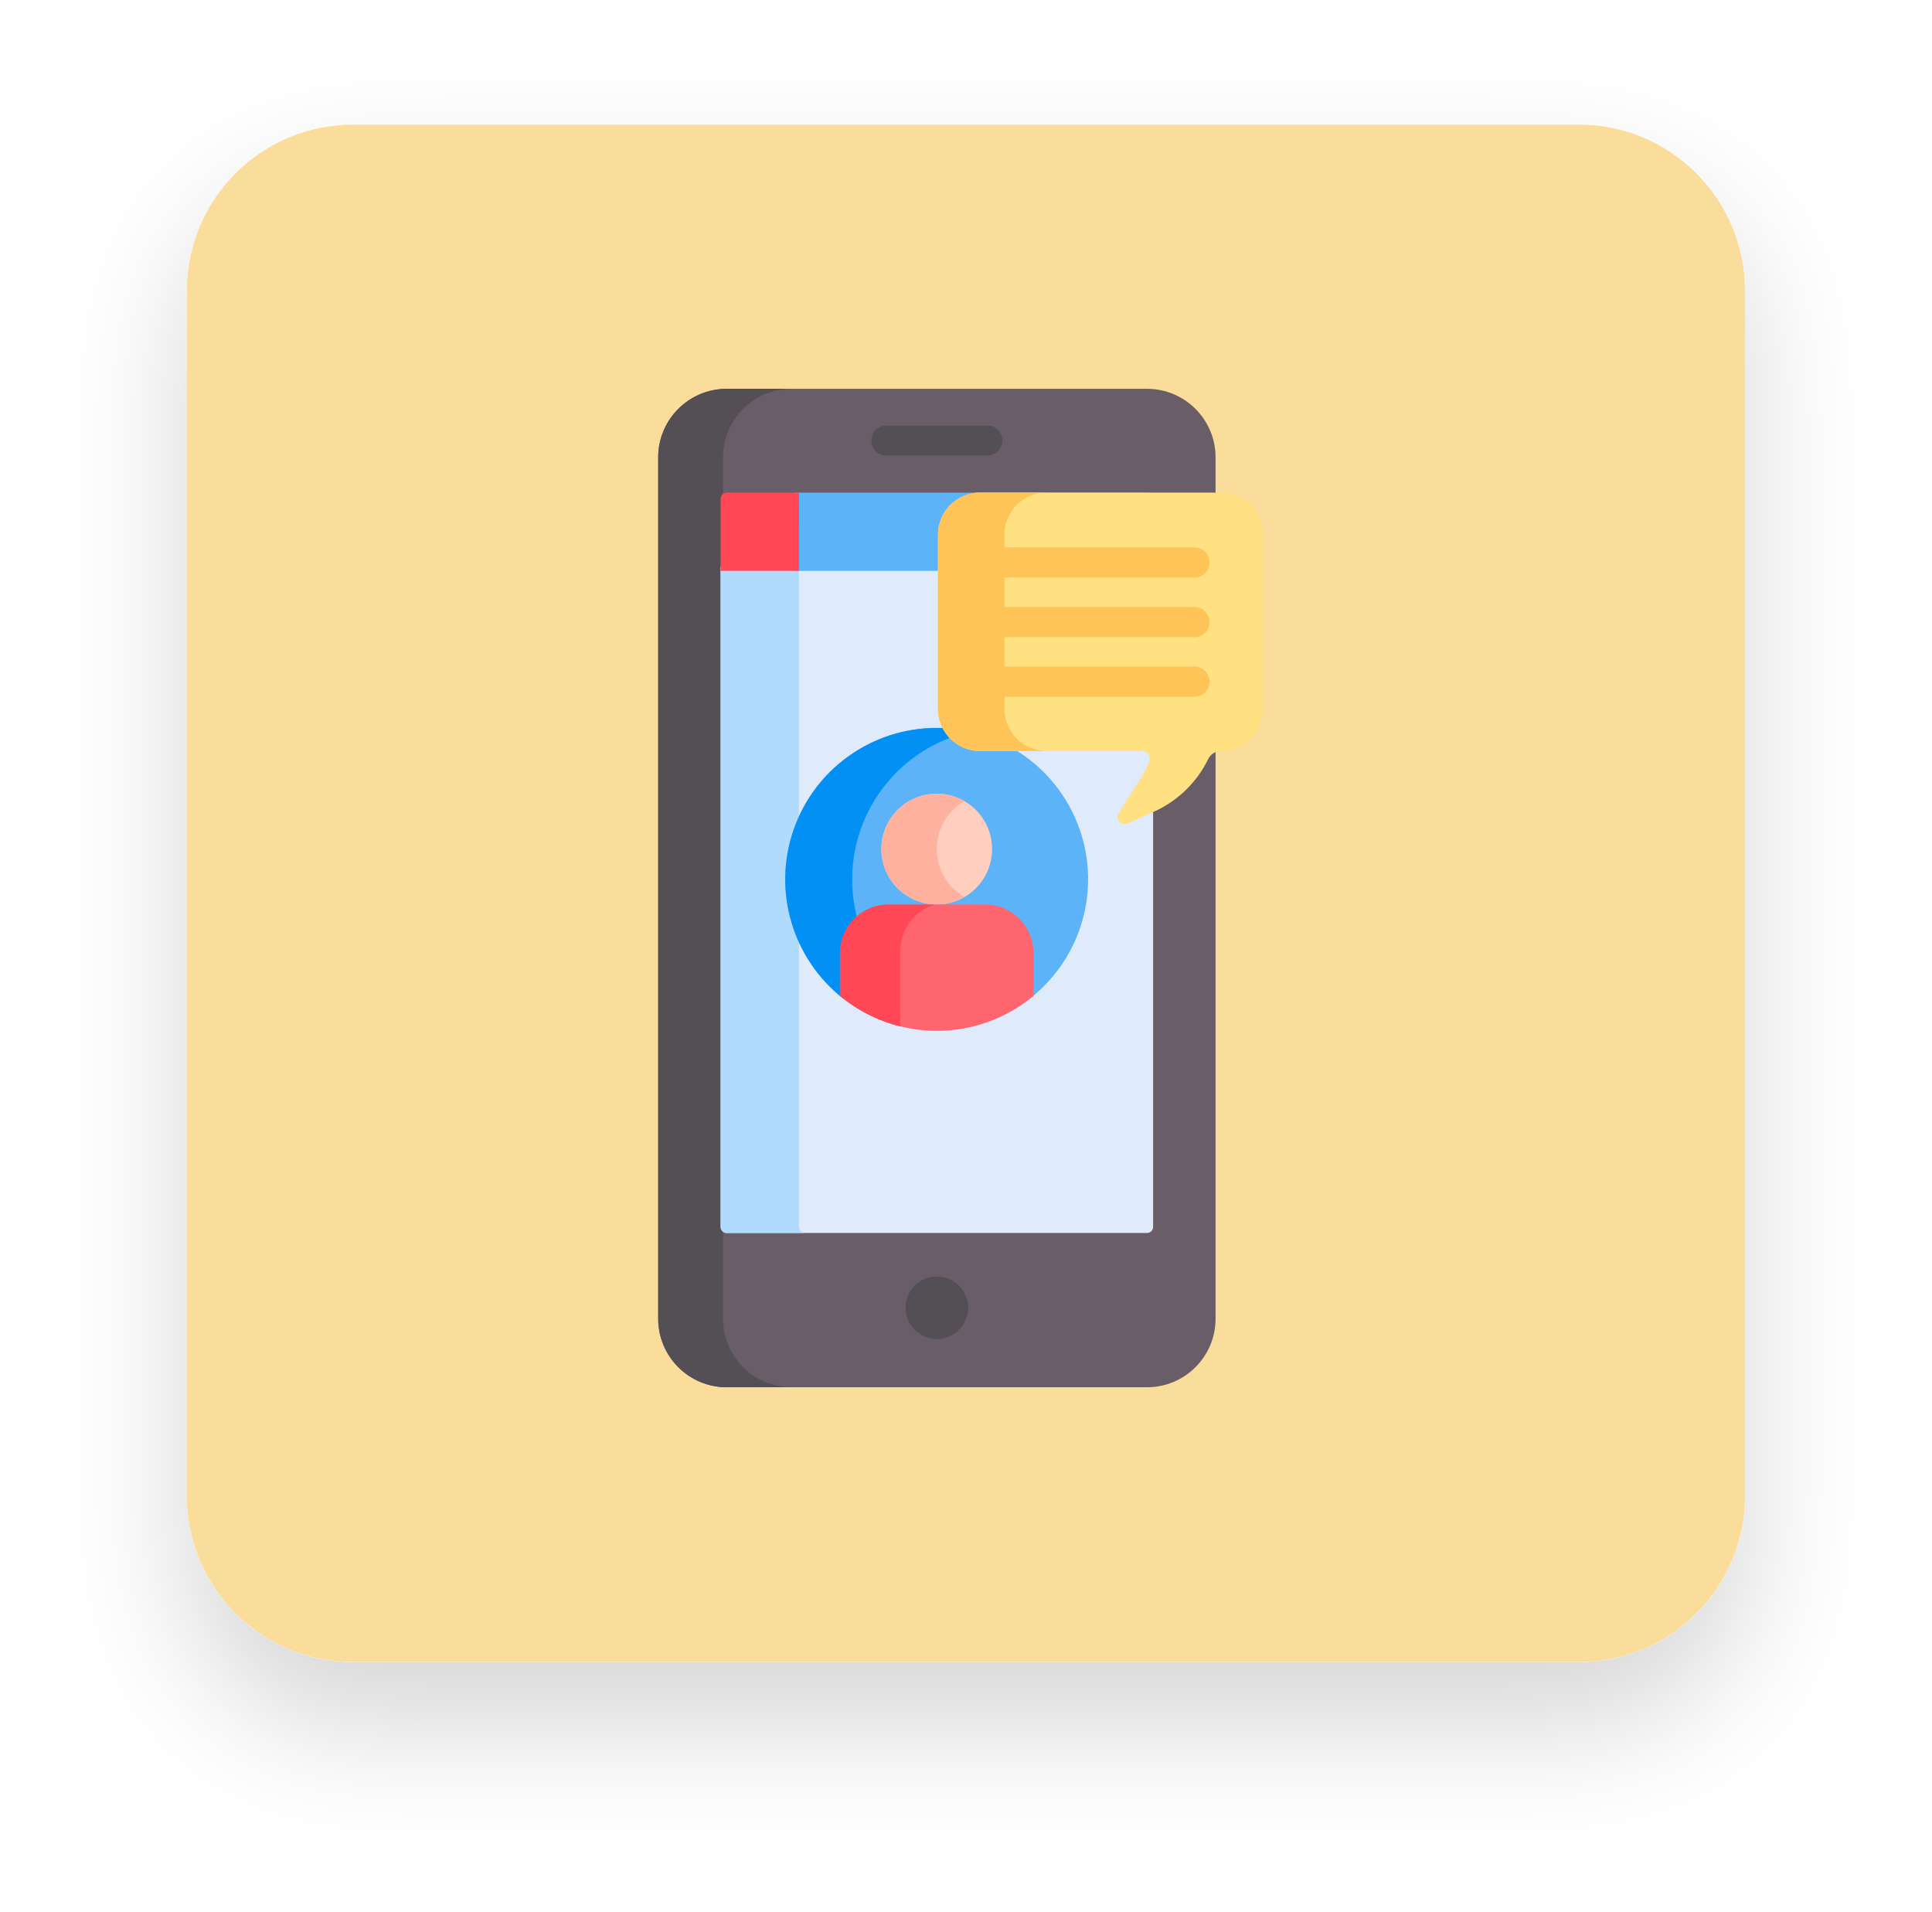
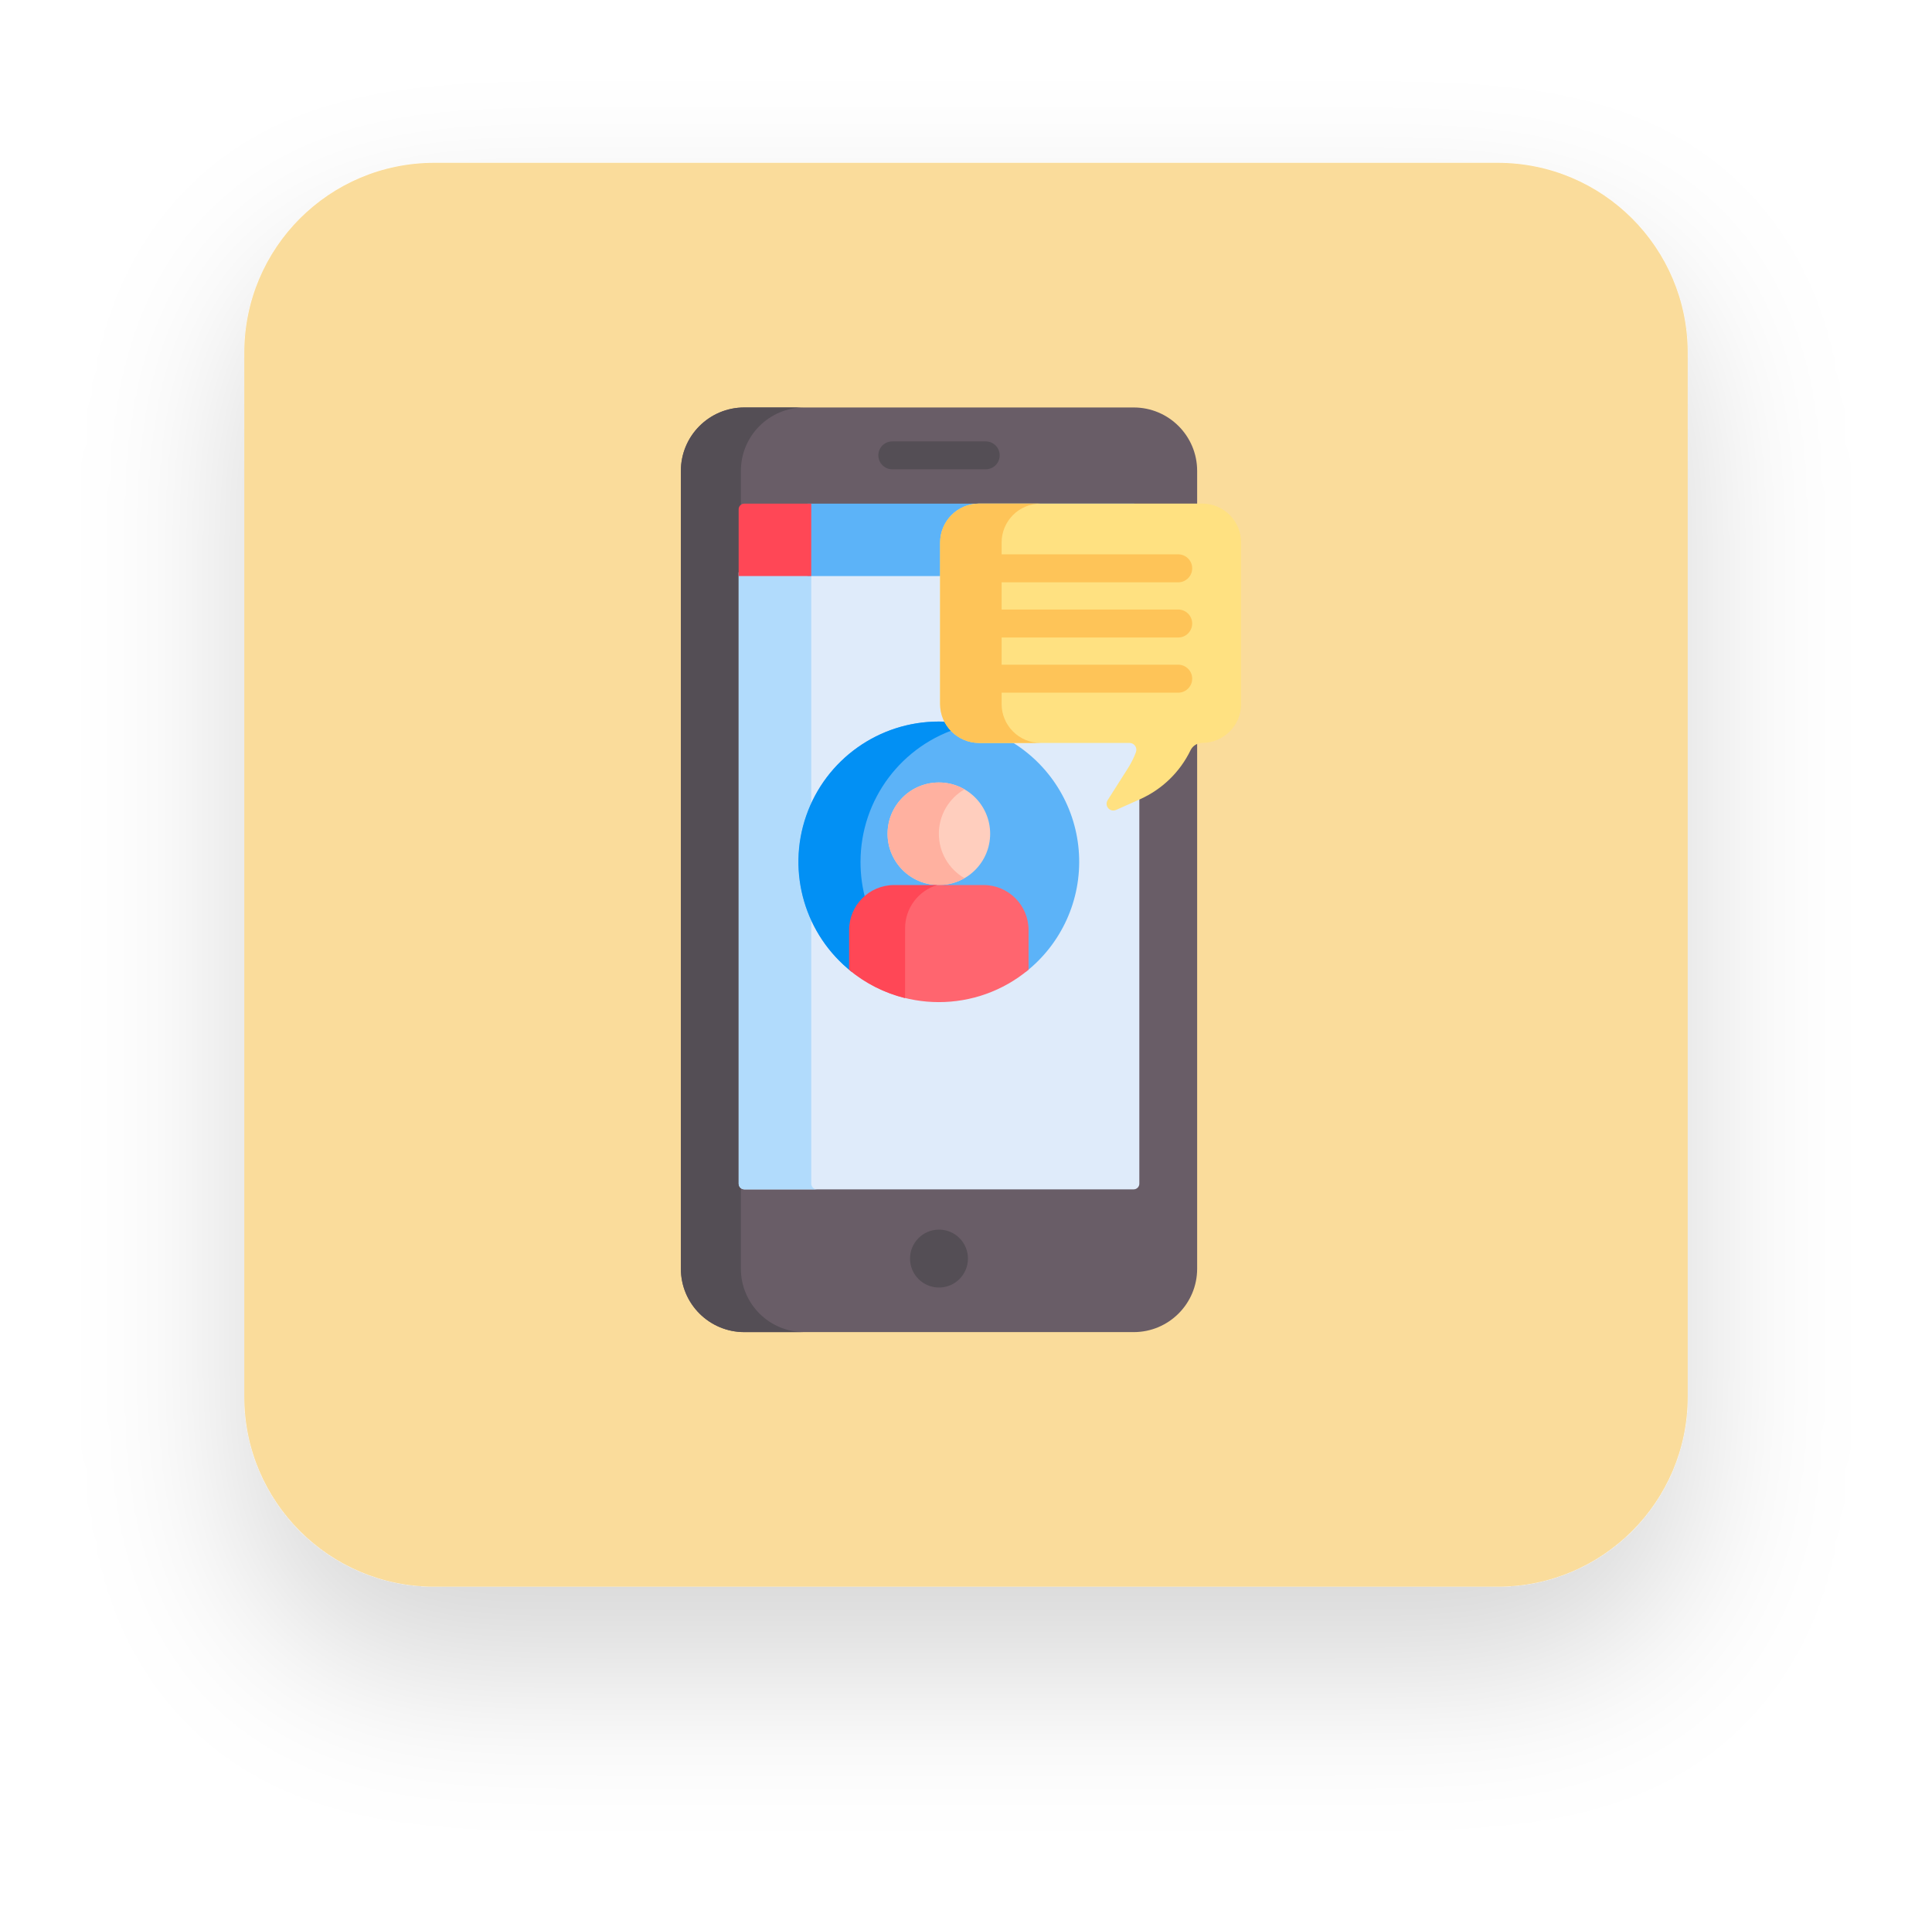
- <svg xmlns="http://www.w3.org/2000/svg" width="93" height="92" viewBox="0 0 93 92">
+ <svg xmlns="http://www.w3.org/2000/svg" width="71.18" height="70.471" viewBox="0 0 71.18 70.471">
  <defs>
-     <filter id="Rectangle_58" x="0" y="0" width="93" height="92" filterUnits="userSpaceOnUse">
+     <filter id="Rectangle_58" x="0" y="0" width="71.18" height="70.471" filterUnits="userSpaceOnUse">
      <feOffset dy="3" input="SourceAlpha" />
      <feGaussianBlur stdDeviation="3" result="blur" />
      <feFlood flood-opacity="0.161" />
      <feComposite operator="in" in2="blur" />
      <feComposite in="SourceGraphic" />
    </filter>
  </defs>
-   <g id="Group_665" data-name="Group 665" transform="translate(9.356 6.408)">
-     <g transform="matrix(1, 0, 0, 1, -9.36, -6.41)" filter="url(#Rectangle_58)">
-       <rect id="Rectangle_58-2" data-name="Rectangle 58" width="75" height="74" rx="8" transform="translate(9 6)" fill="#fadc9b" />
+   <g id="Group_665" data-name="Group 665" transform="translate(9 6)">
+     <g transform="matrix(1, 0, 0, 1, -9, -6)" filter="url(#Rectangle_58)">
+       <rect id="Rectangle_58-2" data-name="Rectangle 58" width="53.18" height="52.471" rx="7" transform="translate(9 6)" fill="#fadc9b" />
    </g>
-     <g id="smartphone" transform="translate(-78.617 12.307)">
-       <path id="Path_822" data-name="Path 822" d="M124.475,0H104.242a3.3,3.3,0,0,0-3.3,3.3V44.76a3.3,3.3,0,0,0,3.3,3.3h20.232a3.3,3.3,0,0,0,3.3-3.3V3.3a3.3,3.3,0,0,0-3.3-3.3Z" transform="translate(0)" fill="#695d67" />
-       <path id="Path_823" data-name="Path 823" d="M104.064,44.76V3.3a3.3,3.3,0,0,1,3.3-3.3h-3.118a3.3,3.3,0,0,0-3.3,3.3V44.76a3.3,3.3,0,0,0,3.3,3.3h3.118A3.3,3.3,0,0,1,104.064,44.76Z" transform="translate(0)" fill="#544e55" />
-       <path id="Path_824" data-name="Path 824" d="M132.947,91.293v31.773a.293.293,0,0,0,.293.293h20.232a.293.293,0,0,0,.293-.293V91.293Z" transform="translate(-28.997 -82.724)" fill="#dfebfa" />
-       <path id="Path_825" data-name="Path 825" d="M136.719,123.066V91.293h-3.771v31.773a.293.293,0,0,0,.293.293h3.771A.293.293,0,0,1,136.719,123.066Z" transform="translate(-28.998 -82.724)" fill="#b1dbfc" />
-       <circle id="Ellipse_11" data-name="Ellipse 11" cx="1.505" cy="1.505" r="1.505" transform="translate(112.854 42.728)" fill="#544e55" />
-       <path id="Path_826" data-name="Path 826" d="M188.015,53.255H171.068v3.764h17.24V53.548A.293.293,0,0,0,188.015,53.255Z" transform="translate(-63.54 -48.256)" fill="#5cb3f8" />
-       <path id="Path_827" data-name="Path 827" d="M136.719,53.255H133.24a.293.293,0,0,0-.293.293v3.471h3.771Z" transform="translate(-28.997 -48.256)" fill="#ff4756" />
-       <g id="Group_724" data-name="Group 724" transform="translate(111.205 1.763)">
-         <path id="Path_828" data-name="Path 828" d="M215.833,20.23h-4.856a.725.725,0,0,1,0-1.45h4.856a.725.725,0,0,1,0,1.45Z" transform="translate(-210.252 -18.78)" fill="#544e55" />
+     <g id="smartphone" transform="translate(16.085 9.016)">
+       <path id="Path_822" data-name="Path 822" d="M117.63,0H103.283a2.337,2.337,0,0,0-2.337,2.337v29.4a2.337,2.337,0,0,0,2.337,2.337H117.63a2.337,2.337,0,0,0,2.337-2.337V2.337A2.337,2.337,0,0,0,117.63,0Z" transform="translate(-100.946 0)" fill="#695d67" />
+       <path id="Path_823" data-name="Path 823" d="M103.157,31.738V2.337A2.337,2.337,0,0,1,105.495,0h-2.211a2.337,2.337,0,0,0-2.337,2.337v29.4a2.337,2.337,0,0,0,2.337,2.337h2.211A2.337,2.337,0,0,1,103.157,31.738Z" transform="translate(-100.946 0)" fill="#544e55" />
+       <path id="Path_824" data-name="Path 824" d="M132.947,91.293v22.529a.208.208,0,0,0,.208.208H147.5a.208.208,0,0,0,.208-.208V91.293Z" transform="translate(-130.817 -85.217)" fill="#dfebfa" />
+       <path id="Path_825" data-name="Path 825" d="M135.622,113.822V91.293h-2.674v22.529a.208.208,0,0,0,.208.208h2.674A.208.208,0,0,1,135.622,113.822Z" transform="translate(-130.818 -85.217)" fill="#b1dbfc" />
+       <circle id="Ellipse_11" data-name="Ellipse 11" cx="1.067" cy="1.067" r="1.067" transform="translate(8.443 30.297)" fill="#544e55" />
+       <path id="Path_826" data-name="Path 826" d="M183.085,53.255H171.068v2.669h12.224V53.463A.208.208,0,0,0,183.085,53.255Z" transform="translate(-166.401 -49.711)" fill="#5cb3f8" />
+       <path id="Path_827" data-name="Path 827" d="M135.621,53.255h-2.467a.208.208,0,0,0-.208.208v2.461h2.674Z" transform="translate(-130.817 -49.711)" fill="#ff4756" />
+       <g id="Group_724" data-name="Group 724" transform="translate(7.275 1.25)">
+         <path id="Path_828" data-name="Path 828" d="M214.209,19.808h-3.443a.514.514,0,0,1,0-1.028h3.443a.514.514,0,1,1,0,1.028Z" transform="translate(-210.252 -18.78)" fill="#544e55" />
      </g>
-       <path id="Path_829" data-name="Path 829" d="M177.246,175l-3.583-1.105c-.1,0-.19-.007-.286-.007a7.29,7.29,0,0,0-4.507,13.02v-1.952a2.321,2.321,0,0,1,2.255-2.369h4.5a2.321,2.321,0,0,1,2.255,2.369v1.952A7.289,7.289,0,0,0,177.246,175Z" transform="translate(-59.027 -157.57)" fill="#5cb3f8" />
-       <g id="Group_727" data-name="Group 727" transform="translate(107.06 16.322)">
+       <path id="Path_829" data-name="Path 829" d="M174,174.681l-2.54-.784c-.068,0-.135-.005-.2-.005a5.169,5.169,0,0,0-3.2,9.232v-1.384a1.646,1.646,0,0,1,1.6-1.679h3.193a1.646,1.646,0,0,1,1.6,1.679v1.384a5.168,5.168,0,0,0-.452-8.444Z" transform="translate(-161.752 -162.319)" fill="#5cb3f8" />
+       <g id="Group_727" data-name="Group 727" transform="translate(4.335 11.573)">
        <g id="Group_726" data-name="Group 726" transform="translate(0)">
          <g id="Group_725" data-name="Group 725">
-             <path id="Path_830" data-name="Path 830" d="M169.308,181.184a7.293,7.293,0,0,1,5.264-7l-.909-.28c-.1,0-.19-.007-.286-.007a7.29,7.29,0,0,0-4.507,13.02v-1.952a2.418,2.418,0,0,1,.728-1.738A7.29,7.29,0,0,1,169.308,181.184Z" transform="translate(-166.087 -173.893)" fill="#0290f4" />
+             <path id="Path_830" data-name="Path 830" d="M168.371,179.063A5.171,5.171,0,0,1,172.1,174.1l-.644-.2c-.067,0-.135-.005-.2-.005a5.169,5.169,0,0,0-3.2,9.232v-1.384a1.715,1.715,0,0,1,.516-1.232A5.17,5.17,0,0,1,168.371,179.063Z" transform="translate(-166.087 -173.893)" fill="#0290f4" />
          </g>
        </g>
      </g>
-       <ellipse id="Ellipse_12" data-name="Ellipse 12" cx="2.666" cy="2.666" rx="2.666" ry="2.666" transform="translate(111.685 19.489)" fill="#ffcebe" />
-       <path id="Path_831" data-name="Path 831" d="M218.028,210.3a2.664,2.664,0,0,1,1.333-2.308,2.666,2.666,0,1,0,0,4.617A2.664,2.664,0,0,1,218.028,210.3Z" transform="translate(-103.677 -188.146)" fill="#ffb1a0" />
-       <path id="Path_832" data-name="Path 832" d="M201.091,264.441h-2.573l-4.016,1.031-.4,3.367a7.288,7.288,0,0,0,9.322,0v-2.065A2.34,2.34,0,0,0,201.091,264.441Z" transform="translate(-84.411 -239.62)" fill="#ff656f" />
-       <path id="Path_833" data-name="Path 833" d="M197.007,266.677a2.342,2.342,0,0,1,1.671-2.236h-2.244a2.34,2.34,0,0,0-2.333,2.333v2.065a7.269,7.269,0,0,0,2.906,1.471Z" transform="translate(-84.411 -239.62)" fill="#ff4756" />
-       <path id="Path_834" data-name="Path 834" d="M258.059,53.218h-11.6a2.026,2.026,0,0,0-2.02,2.021v8.4a2.026,2.026,0,0,0,2.02,2.021h7.818a.357.357,0,0,1,.332.484,4.521,4.521,0,0,1-.421.847l-1.047,1.646a.349.349,0,0,0,.438.506l1.262-.569a5.33,5.33,0,0,0,2.608-2.534.675.675,0,0,1,.607-.38,2.026,2.026,0,0,0,2.02-2.021v-8.4a2.027,2.027,0,0,0-2.02-2.021Z" transform="translate(-130.027 -48.223)" fill="#ffe181" />
-       <g id="Group_728" data-name="Group 728" transform="translate(114.414 4.995)">
-         <path id="Path_835" data-name="Path 835" d="M247.638,63.637v-8.4a2.026,2.026,0,0,1,2.02-2.021h-3.2a2.026,2.026,0,0,0-2.02,2.021v8.4a2.026,2.026,0,0,0,2.02,2.021h3.2A2.026,2.026,0,0,1,247.638,63.637Z" transform="translate(-244.441 -53.219)" fill="#fec458" />
+       <ellipse id="Ellipse_12" data-name="Ellipse 12" cx="1.89" cy="1.89" rx="1.89" ry="1.89" transform="translate(7.615 13.819)" fill="#ffcebe" />
+       <path id="Path_831" data-name="Path 831" d="M217.252,209.525a1.889,1.889,0,0,1,.945-1.637,1.89,1.89,0,1,0,0,3.274A1.889,1.889,0,0,1,217.252,209.525Z" transform="translate(-207.747 -193.816)" fill="#ffb1a0" />
+       <path id="Path_832" data-name="Path 832" d="M199.057,264.441h-1.825l-2.848.731-.283,2.388a5.167,5.167,0,0,0,6.61,0V266.1A1.659,1.659,0,0,0,199.057,264.441Z" transform="translate(-187.901 -246.842)" fill="#ff656f" />
+       <path id="Path_833" data-name="Path 833" d="M196.162,266.027a1.661,1.661,0,0,1,1.185-1.586h-1.591A1.659,1.659,0,0,0,194.1,266.1v1.465a5.155,5.155,0,0,0,2.061,1.043Z" transform="translate(-187.901 -246.842)" fill="#ff4756" />
+       <path id="Path_834" data-name="Path 834" d="M254.1,53.218h-8.223a1.437,1.437,0,0,0-1.433,1.433v5.954a1.437,1.437,0,0,0,1.433,1.433h5.544a.253.253,0,0,1,.235.343,3.2,3.2,0,0,1-.3.6l-.742,1.167a.248.248,0,0,0,.311.359l.895-.4a3.78,3.78,0,0,0,1.849-1.8.479.479,0,0,1,.431-.27,1.437,1.437,0,0,0,1.433-1.433V54.651a1.437,1.437,0,0,0-1.433-1.433Z" transform="translate(-234.891 -49.676)" fill="#ffe181" />
+       <g id="Group_728" data-name="Group 728" transform="translate(9.55 3.542)">
+         <path id="Path_835" data-name="Path 835" d="M246.708,60.606V54.652a1.437,1.437,0,0,1,1.433-1.433h-2.267a1.437,1.437,0,0,0-1.433,1.433v5.954a1.437,1.437,0,0,0,1.433,1.433h2.267A1.437,1.437,0,0,1,246.708,60.606Z" transform="translate(-244.441 -53.219)" fill="#fec458" />
      </g>
-       <g id="Group_729" data-name="Group 729" transform="translate(116.903 7.633)">
-         <path id="Path_836" data-name="Path 836" d="M280.842,82.777h-9.156a.727.727,0,0,1,0-1.453h9.156a.727.727,0,0,1,0,1.453Z" transform="translate(-270.959 -81.324)" fill="#fec458" />
+       <g id="Group_729" data-name="Group 729" transform="translate(11.315 5.412)">
+         <path id="Path_836" data-name="Path 836" d="M277.967,82.355h-6.492a.515.515,0,0,1,0-1.031h6.492a.515.515,0,0,1,0,1.031Z" transform="translate(-270.959 -81.324)" fill="#fec458" />
      </g>
-       <g id="Group_730" data-name="Group 730" transform="translate(116.903 10.501)">
-         <path id="Path_837" data-name="Path 837" d="M280.842,113.332h-9.156a.727.727,0,0,1,0-1.453h9.156a.727.727,0,0,1,0,1.453Z" transform="translate(-270.959 -111.879)" fill="#fec458" />
+       <g id="Group_730" data-name="Group 730" transform="translate(11.315 7.446)">
+         <path id="Path_837" data-name="Path 837" d="M277.967,112.91h-6.492a.515.515,0,0,1,0-1.031h6.492a.515.515,0,0,1,0,1.031Z" transform="translate(-270.959 -111.879)" fill="#fec458" />
      </g>
-       <g id="Group_731" data-name="Group 731" transform="translate(116.903 13.369)">
-         <path id="Path_838" data-name="Path 838" d="M280.842,143.887h-9.156a.727.727,0,0,1,0-1.453h9.156a.727.727,0,0,1,0,1.453Z" transform="translate(-270.959 -142.434)" fill="#fec458" />
+       <g id="Group_731" data-name="Group 731" transform="translate(11.315 9.479)">
+         <path id="Path_838" data-name="Path 838" d="M277.967,143.465h-6.492a.515.515,0,0,1,0-1.031h6.492a.515.515,0,0,1,0,1.031Z" transform="translate(-270.959 -142.434)" fill="#fec458" />
      </g>
    </g>
  </g>
</svg>
